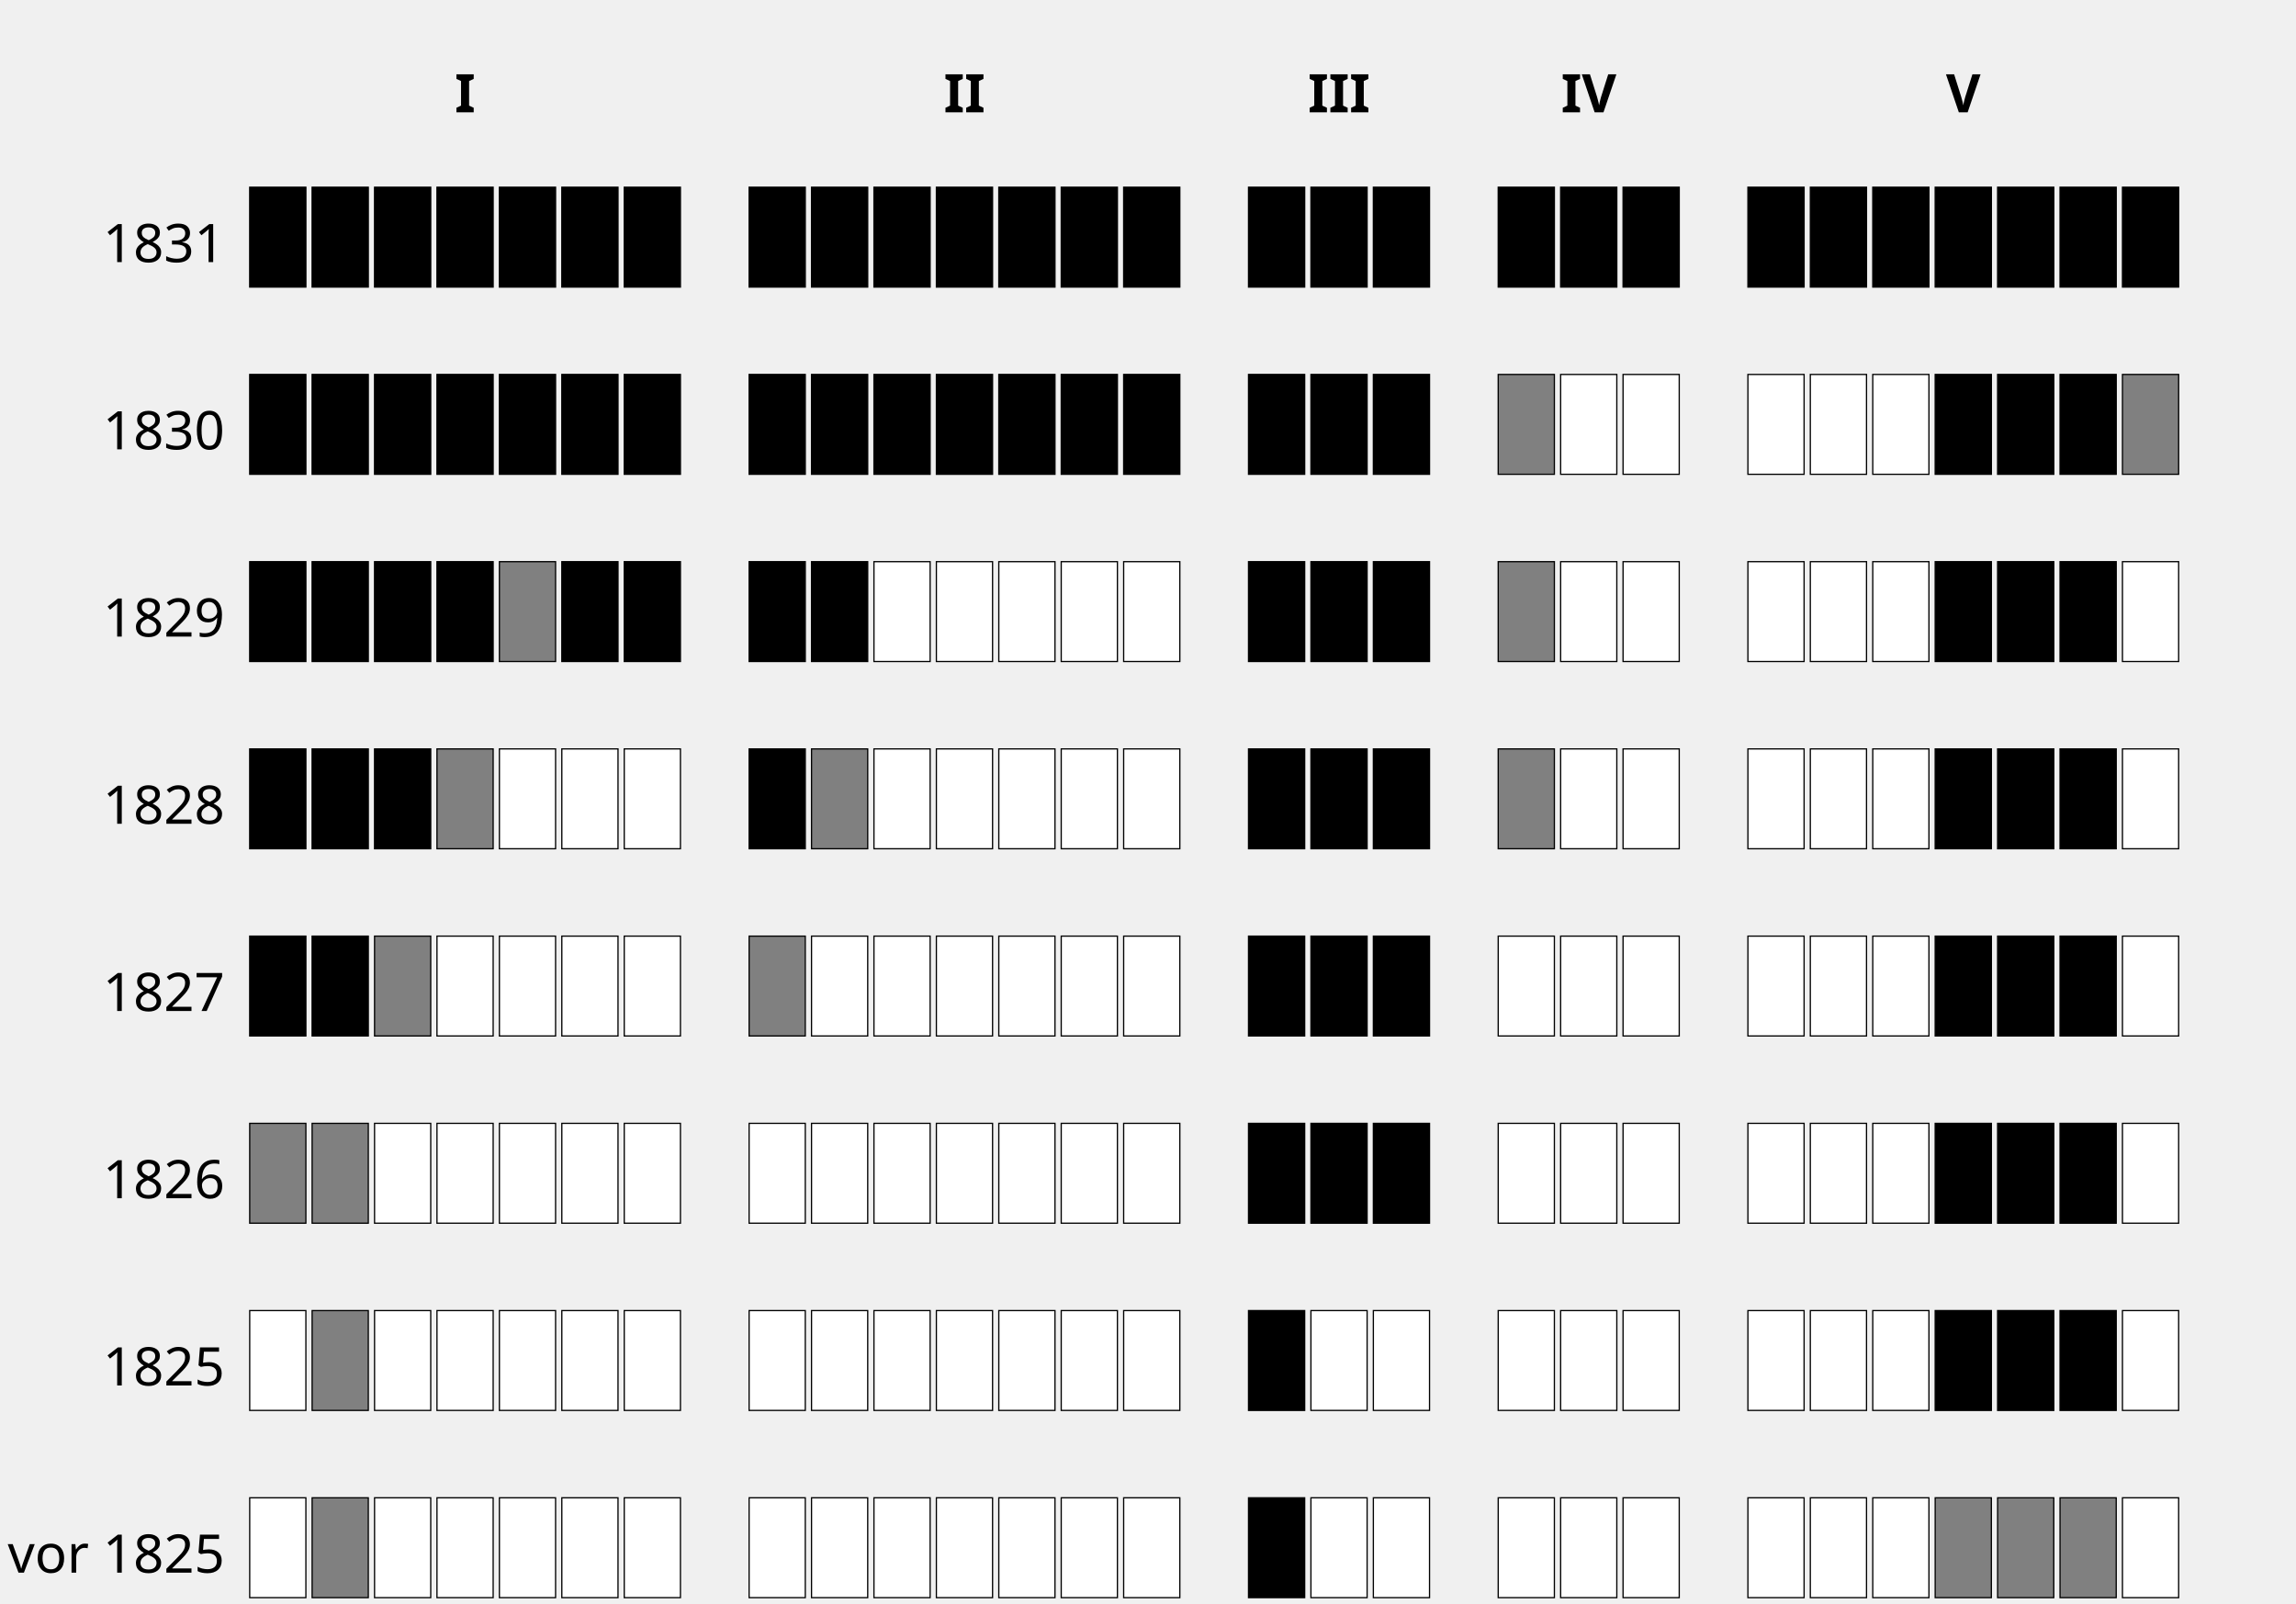
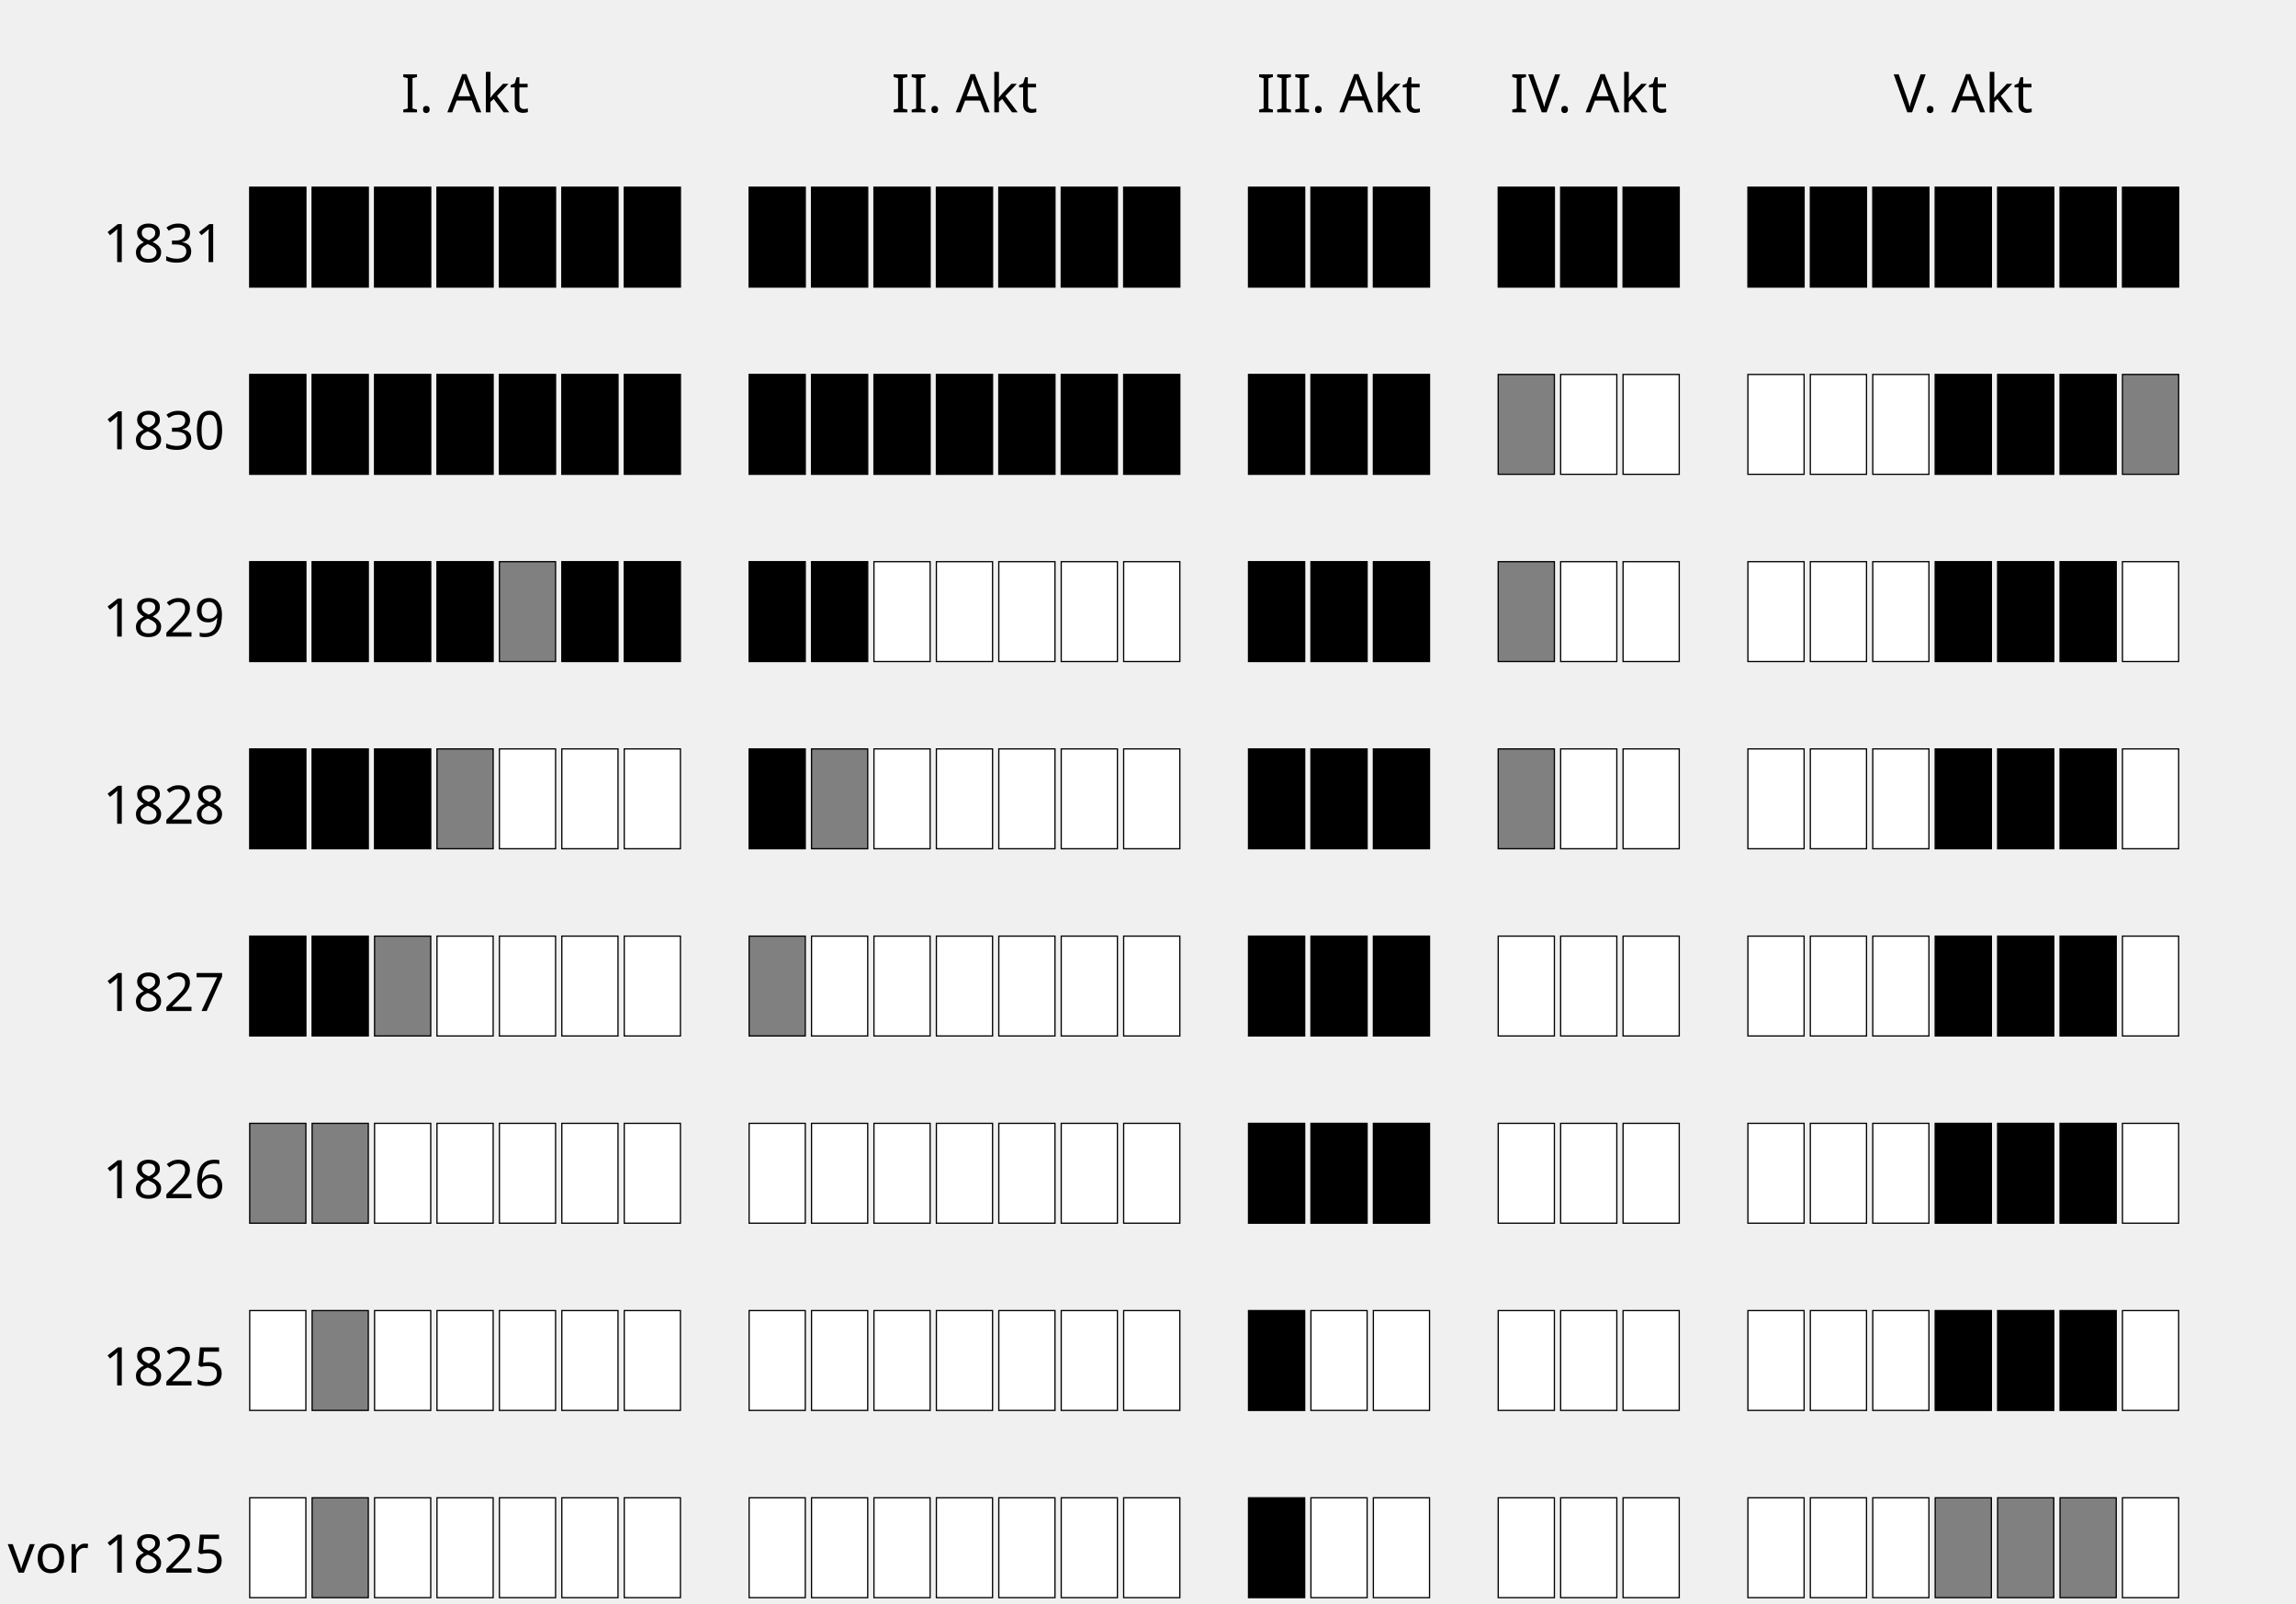
<svg xmlns="http://www.w3.org/2000/svg" xmlns:xlink="http://www.w3.org/1999/xlink" version="1.1" baseProfile="full" width="919.5" height="642.5">
  <style type="text/css">
    

      .rowText {
        font-family: Ubuntu;
        font-weight: 400;
        font-size: 16pt;
        font-style: normal;
        text-anchor: end;
        fill: black;
      }

      .columnText {
        font-family: Ubuntu;
        font-weight: 400;
        font-size: 16pt;
-         font-weight: bold;
        font-style: normal;
        text-anchor: middle;
        fill: black;
      }

      .untouched {
        fill: white;
        stroke: black;
        stroke-width: 0.5;

      }

      .inProgress {
        fill: gray;
        stroke: black;
        stroke-width: 0.5;

      }

      .finished {
        fill: black;
        stroke: black;
        stroke-width: 0.5;

      }

      .highlight {
        opacity: 0;
        fill: lightblue;
        fill-opacity: 0.25;
        stroke: black;
        stroke-width: 0.5;
        stroke-opacity: 0.5;
      }

      .highlight:hover {
        opacity: 1;
      }

    
  </style>
  <rect width="100%" height="100%" style="fill:none;" />
  <g transform="translate(100,75)">
    <g transform="translate(11.25,-30)">
-       <text x="0" y="0" transform="translate(75,0)" class="columnText">I</text>
-       <text x="0" y="0" transform="translate(275,0)" class="columnText">II</text>
-       <text x="0" y="0" transform="translate(425,0)" class="columnText">III</text>
-       <text x="0" y="0" transform="translate(525,0)" class="columnText">IV</text>
-       <text x="0" y="0" transform="translate(675,0)" class="columnText">V</text>
+       <text x="0" y="0" transform="translate(75,0)" class="columnText">I. Akt</text>
+       <text x="0" y="0" transform="translate(275,0)" class="columnText">II. Akt</text>
+       <text x="0" y="0" transform="translate(425,0)" class="columnText">III. Akt</text>
+       <text x="0" y="0" transform="translate(525,0)" class="columnText">IV. Akt</text>
+       <text x="0" y="0" transform="translate(675,0)" class="columnText">V. Akt</text>
    </g>
    <g transform="translate(0,0)">
      <g transform="translate(0,0)">
        <text x="-10" y="30" class="rowText">1831</text>
        <rect x="0" y="0" width="22.5" height="40" class="finished" />
        <rect x="25" y="0" width="22.5" height="40" class="finished" />
        <rect x="50" y="0" width="22.5" height="40" class="finished" />
        <rect x="75" y="0" width="22.5" height="40" class="finished" />
        <rect x="100" y="0" width="22.5" height="40" class="finished" />
        <rect x="125" y="0" width="22.5" height="40" class="finished" />
        <rect x="150" y="0" width="22.5" height="40" class="finished" />
        <rect x="200" y="0" width="22.5" height="40" class="finished" />
        <rect x="225" y="0" width="22.5" height="40" class="finished" />
        <rect x="250" y="0" width="22.5" height="40" class="finished" />
        <rect x="275" y="0" width="22.5" height="40" class="finished" />
        <rect x="300" y="0" width="22.5" height="40" class="finished" />
        <rect x="325" y="0" width="22.5" height="40" class="finished" />
        <rect x="350" y="0" width="22.5" height="40" class="finished" />
        <rect x="400" y="0" width="22.5" height="40" class="finished" />
        <rect x="425" y="0" width="22.5" height="40" class="finished" />
        <rect x="450" y="0" width="22.5" height="40" class="finished" />
        <rect x="500" y="0" width="22.5" height="40" class="finished" />
        <rect x="525" y="0" width="22.5" height="40" class="finished" />
        <rect x="550" y="0" width="22.5" height="40" class="finished" />
        <rect x="600" y="0" width="22.5" height="40" class="finished" />
        <rect x="625" y="0" width="22.5" height="40" class="finished" />
        <rect x="650" y="0" width="22.5" height="40" class="finished" />
        <rect x="675" y="0" width="22.5" height="40" class="finished" />
        <rect x="700" y="0" width="22.5" height="40" class="finished" />
        <rect x="725" y="0" width="22.5" height="40" class="finished" />
        <rect x="750" y="0" width="22.5" height="40" class="finished" />
      </g>
      <g transform="translate(0,75)">
        <text x="-10" y="30" class="rowText">1830</text>
        <rect x="0" y="0" width="22.5" height="40" class="finished" />
        <rect x="25" y="0" width="22.5" height="40" class="finished" />
        <rect x="50" y="0" width="22.5" height="40" class="finished" />
        <rect x="75" y="0" width="22.5" height="40" class="finished" />
        <rect x="100" y="0" width="22.5" height="40" class="finished" />
        <rect x="125" y="0" width="22.5" height="40" class="finished" />
        <rect x="150" y="0" width="22.5" height="40" class="finished" />
        <rect x="200" y="0" width="22.5" height="40" class="finished" />
        <rect x="225" y="0" width="22.5" height="40" class="finished" />
        <rect x="250" y="0" width="22.5" height="40" class="finished" />
        <rect x="275" y="0" width="22.5" height="40" class="finished" />
        <rect x="300" y="0" width="22.5" height="40" class="finished" />
        <rect x="325" y="0" width="22.5" height="40" class="finished" />
        <rect x="350" y="0" width="22.5" height="40" class="finished" />
        <rect x="400" y="0" width="22.5" height="40" class="finished" />
        <rect x="425" y="0" width="22.5" height="40" class="finished" />
        <rect x="450" y="0" width="22.5" height="40" class="finished" />
        <rect x="500" y="0" width="22.5" height="40" class="inProgress" />
        <rect x="525" y="0" width="22.5" height="40" class="untouched" />
        <rect x="550" y="0" width="22.5" height="40" class="untouched" />
        <rect x="600" y="0" width="22.5" height="40" class="untouched" />
        <rect x="625" y="0" width="22.5" height="40" class="untouched" />
        <rect x="650" y="0" width="22.5" height="40" class="untouched" />
        <rect x="675" y="0" width="22.5" height="40" class="finished" />
        <rect x="700" y="0" width="22.5" height="40" class="finished" />
        <rect x="725" y="0" width="22.5" height="40" class="finished" />
        <rect x="750" y="0" width="22.5" height="40" class="inProgress" />
      </g>
      <g transform="translate(0,150)">
        <text x="-10" y="30" class="rowText">1829</text>
        <rect x="0" y="0" width="22.5" height="40" class="finished" />
        <rect x="25" y="0" width="22.5" height="40" class="finished" />
        <rect x="50" y="0" width="22.5" height="40" class="finished" />
        <rect x="75" y="0" width="22.5" height="40" class="finished" />
        <rect x="100" y="0" width="22.5" height="40" class="inProgress" />
        <rect x="125" y="0" width="22.5" height="40" class="finished" />
        <rect x="150" y="0" width="22.5" height="40" class="finished" />
        <rect x="200" y="0" width="22.5" height="40" class="finished" />
        <rect x="225" y="0" width="22.5" height="40" class="finished" />
        <rect x="250" y="0" width="22.5" height="40" class="untouched" />
        <rect x="275" y="0" width="22.5" height="40" class="untouched" />
        <rect x="300" y="0" width="22.5" height="40" class="untouched" />
        <rect x="325" y="0" width="22.5" height="40" class="untouched" />
        <rect x="350" y="0" width="22.5" height="40" class="untouched" />
        <rect x="400" y="0" width="22.5" height="40" class="finished" />
        <rect x="425" y="0" width="22.5" height="40" class="finished" />
        <rect x="450" y="0" width="22.5" height="40" class="finished" />
        <rect x="500" y="0" width="22.5" height="40" class="inProgress" />
        <rect x="525" y="0" width="22.5" height="40" class="untouched" />
        <rect x="550" y="0" width="22.5" height="40" class="untouched" />
        <rect x="600" y="0" width="22.5" height="40" class="untouched" />
        <rect x="625" y="0" width="22.5" height="40" class="untouched" />
        <rect x="650" y="0" width="22.5" height="40" class="untouched" />
        <rect x="675" y="0" width="22.5" height="40" class="finished" />
        <rect x="700" y="0" width="22.5" height="40" class="finished" />
        <rect x="725" y="0" width="22.5" height="40" class="finished" />
        <rect x="750" y="0" width="22.5" height="40" class="untouched" />
      </g>
      <g transform="translate(0,225)">
        <text x="-10" y="30" class="rowText">1828</text>
        <rect x="0" y="0" width="22.5" height="40" class="finished" />
        <rect x="25" y="0" width="22.5" height="40" class="finished" />
        <rect x="50" y="0" width="22.5" height="40" class="finished" />
        <rect x="75" y="0" width="22.5" height="40" class="inProgress" />
        <rect x="100" y="0" width="22.5" height="40" class="untouched" />
        <rect x="125" y="0" width="22.5" height="40" class="untouched" />
        <rect x="150" y="0" width="22.5" height="40" class="untouched" />
        <rect x="200" y="0" width="22.5" height="40" class="finished" />
        <rect x="225" y="0" width="22.5" height="40" class="inProgress" />
        <rect x="250" y="0" width="22.5" height="40" class="untouched" />
        <rect x="275" y="0" width="22.5" height="40" class="untouched" />
        <rect x="300" y="0" width="22.5" height="40" class="untouched" />
        <rect x="325" y="0" width="22.5" height="40" class="untouched" />
        <rect x="350" y="0" width="22.5" height="40" class="untouched" />
        <rect x="400" y="0" width="22.5" height="40" class="finished" />
        <rect x="425" y="0" width="22.5" height="40" class="finished" />
        <rect x="450" y="0" width="22.5" height="40" class="finished" />
        <rect x="500" y="0" width="22.5" height="40" class="inProgress" />
        <rect x="525" y="0" width="22.5" height="40" class="untouched" />
        <rect x="550" y="0" width="22.5" height="40" class="untouched" />
        <rect x="600" y="0" width="22.5" height="40" class="untouched" />
        <rect x="625" y="0" width="22.5" height="40" class="untouched" />
        <rect x="650" y="0" width="22.5" height="40" class="untouched" />
        <rect x="675" y="0" width="22.5" height="40" class="finished" />
        <rect x="700" y="0" width="22.5" height="40" class="finished" />
        <rect x="725" y="0" width="22.5" height="40" class="finished" />
        <rect x="750" y="0" width="22.5" height="40" class="untouched" />
      </g>
      <g transform="translate(0,300)">
        <text x="-10" y="30" class="rowText">1827</text>
        <rect x="0" y="0" width="22.5" height="40" class="finished" />
        <rect x="25" y="0" width="22.5" height="40" class="finished" />
        <rect x="50" y="0" width="22.5" height="40" class="inProgress" />
        <rect x="75" y="0" width="22.5" height="40" class="untouched" />
        <rect x="100" y="0" width="22.5" height="40" class="untouched" />
        <rect x="125" y="0" width="22.5" height="40" class="untouched" />
        <rect x="150" y="0" width="22.5" height="40" class="untouched" />
        <rect x="200" y="0" width="22.5" height="40" class="inProgress" />
        <rect x="225" y="0" width="22.5" height="40" class="untouched" />
        <rect x="250" y="0" width="22.5" height="40" class="untouched" />
        <rect x="275" y="0" width="22.5" height="40" class="untouched" />
        <rect x="300" y="0" width="22.5" height="40" class="untouched" />
        <rect x="325" y="0" width="22.5" height="40" class="untouched" />
        <rect x="350" y="0" width="22.5" height="40" class="untouched" />
        <rect x="400" y="0" width="22.5" height="40" class="finished" />
        <rect x="425" y="0" width="22.5" height="40" class="finished" />
        <rect x="450" y="0" width="22.5" height="40" class="finished" />
        <rect x="500" y="0" width="22.5" height="40" class="untouched" />
        <rect x="525" y="0" width="22.5" height="40" class="untouched" />
        <rect x="550" y="0" width="22.5" height="40" class="untouched" />
        <rect x="600" y="0" width="22.5" height="40" class="untouched" />
        <rect x="625" y="0" width="22.5" height="40" class="untouched" />
        <rect x="650" y="0" width="22.5" height="40" class="untouched" />
        <rect x="675" y="0" width="22.5" height="40" class="finished" />
        <rect x="700" y="0" width="22.5" height="40" class="finished" />
        <rect x="725" y="0" width="22.5" height="40" class="finished" />
        <rect x="750" y="0" width="22.5" height="40" class="untouched" />
      </g>
      <g transform="translate(0,375)">
        <text x="-10" y="30" class="rowText">1826</text>
        <rect x="0" y="0" width="22.5" height="40" class="inProgress" />
        <rect x="25" y="0" width="22.5" height="40" class="inProgress" />
        <rect x="50" y="0" width="22.5" height="40" class="untouched" />
        <rect x="75" y="0" width="22.5" height="40" class="untouched" />
        <rect x="100" y="0" width="22.5" height="40" class="untouched" />
        <rect x="125" y="0" width="22.5" height="40" class="untouched" />
        <rect x="150" y="0" width="22.5" height="40" class="untouched" />
        <rect x="200" y="0" width="22.5" height="40" class="untouched" />
        <rect x="225" y="0" width="22.5" height="40" class="untouched" />
        <rect x="250" y="0" width="22.5" height="40" class="untouched" />
        <rect x="275" y="0" width="22.5" height="40" class="untouched" />
        <rect x="300" y="0" width="22.5" height="40" class="untouched" />
        <rect x="325" y="0" width="22.5" height="40" class="untouched" />
        <rect x="350" y="0" width="22.5" height="40" class="untouched" />
        <rect x="400" y="0" width="22.5" height="40" class="finished" />
        <rect x="425" y="0" width="22.5" height="40" class="finished" />
        <rect x="450" y="0" width="22.5" height="40" class="finished" />
        <rect x="500" y="0" width="22.5" height="40" class="untouched" />
        <rect x="525" y="0" width="22.5" height="40" class="untouched" />
        <rect x="550" y="0" width="22.5" height="40" class="untouched" />
        <rect x="600" y="0" width="22.5" height="40" class="untouched" />
        <rect x="625" y="0" width="22.5" height="40" class="untouched" />
        <rect x="650" y="0" width="22.5" height="40" class="untouched" />
        <rect x="675" y="0" width="22.5" height="40" class="finished" />
        <rect x="700" y="0" width="22.5" height="40" class="finished" />
        <rect x="725" y="0" width="22.5" height="40" class="finished" />
        <rect x="750" y="0" width="22.5" height="40" class="untouched" />
      </g>
      <g transform="translate(0,450)">
        <text x="-10" y="30" class="rowText">1825</text>
        <rect x="0" y="0" width="22.5" height="40" class="untouched" />
        <rect x="25" y="0" width="22.5" height="40" class="inProgress" />
        <rect x="50" y="0" width="22.5" height="40" class="untouched" />
        <rect x="75" y="0" width="22.5" height="40" class="untouched" />
        <rect x="100" y="0" width="22.5" height="40" class="untouched" />
        <rect x="125" y="0" width="22.5" height="40" class="untouched" />
        <rect x="150" y="0" width="22.5" height="40" class="untouched" />
        <rect x="200" y="0" width="22.5" height="40" class="untouched" />
        <rect x="225" y="0" width="22.5" height="40" class="untouched" />
        <rect x="250" y="0" width="22.5" height="40" class="untouched" />
        <rect x="275" y="0" width="22.5" height="40" class="untouched" />
        <rect x="300" y="0" width="22.5" height="40" class="untouched" />
        <rect x="325" y="0" width="22.5" height="40" class="untouched" />
        <rect x="350" y="0" width="22.5" height="40" class="untouched" />
        <rect x="400" y="0" width="22.5" height="40" class="finished" />
        <rect x="425" y="0" width="22.5" height="40" class="untouched" />
        <rect x="450" y="0" width="22.5" height="40" class="untouched" />
        <rect x="500" y="0" width="22.5" height="40" class="untouched" />
        <rect x="525" y="0" width="22.5" height="40" class="untouched" />
        <rect x="550" y="0" width="22.5" height="40" class="untouched" />
        <rect x="600" y="0" width="22.5" height="40" class="untouched" />
        <rect x="625" y="0" width="22.5" height="40" class="untouched" />
        <rect x="650" y="0" width="22.5" height="40" class="untouched" />
        <rect x="675" y="0" width="22.5" height="40" class="finished" />
        <rect x="700" y="0" width="22.5" height="40" class="finished" />
        <rect x="725" y="0" width="22.5" height="40" class="finished" />
        <rect x="750" y="0" width="22.5" height="40" class="untouched" />
      </g>
      <g transform="translate(0,525)">
        <text x="-10" y="30" class="rowText">vor 1825</text>
        <rect x="0" y="0" width="22.5" height="40" class="untouched" />
        <rect x="25" y="0" width="22.5" height="40" class="inProgress" />
        <rect x="50" y="0" width="22.5" height="40" class="untouched" />
        <rect x="75" y="0" width="22.5" height="40" class="untouched" />
        <rect x="100" y="0" width="22.5" height="40" class="untouched" />
        <rect x="125" y="0" width="22.5" height="40" class="untouched" />
        <rect x="150" y="0" width="22.5" height="40" class="untouched" />
        <rect x="200" y="0" width="22.5" height="40" class="untouched" />
        <rect x="225" y="0" width="22.5" height="40" class="untouched" />
        <rect x="250" y="0" width="22.5" height="40" class="untouched" />
        <rect x="275" y="0" width="22.5" height="40" class="untouched" />
        <rect x="300" y="0" width="22.5" height="40" class="untouched" />
        <rect x="325" y="0" width="22.5" height="40" class="untouched" />
        <rect x="350" y="0" width="22.5" height="40" class="untouched" />
        <rect x="400" y="0" width="22.5" height="40" class="finished" />
        <rect x="425" y="0" width="22.5" height="40" class="untouched" />
        <rect x="450" y="0" width="22.5" height="40" class="untouched" />
        <rect x="500" y="0" width="22.5" height="40" class="untouched" />
        <rect x="525" y="0" width="22.5" height="40" class="untouched" />
        <rect x="550" y="0" width="22.5" height="40" class="untouched" />
        <rect x="600" y="0" width="22.5" height="40" class="untouched" />
        <rect x="625" y="0" width="22.5" height="40" class="untouched" />
        <rect x="650" y="0" width="22.5" height="40" class="untouched" />
        <rect x="675" y="0" width="22.5" height="40" class="inProgress" />
        <rect x="700" y="0" width="22.5" height="40" class="inProgress" />
        <rect x="725" y="0" width="22.5" height="40" class="inProgress" />
        <rect x="750" y="0" width="22.5" height="40" class="untouched" />
      </g>
      <g transform="translate(-2,-2)">
        <a xlink:href="genesis_bargraph?rangeStart=4613&amp;rangeEnd=4727">
          <rect x="0" y="0" width="26.5" height="569" class="highlight show-tooltip" tooltipText="Anmutige Gegend" />
        </a>
        <a xlink:href="genesis_bargraph?rangeStart=4728&amp;rangeEnd=5064">
          <rect x="25" y="0" width="26.5" height="569" class="highlight show-tooltip" tooltipText="Saal des Thrones" />
        </a>
        <a xlink:href="genesis_bargraph?rangeStart=5065&amp;rangeEnd=5986">
          <rect x="50" y="0" width="26.5" height="569" class="highlight show-tooltip" tooltipText="Weitläufiger Saal" />
        </a>
        <a xlink:href="genesis_bargraph?rangeStart=5987&amp;rangeEnd=6172">
          <rect x="75" y="0" width="26.5" height="569" class="highlight show-tooltip" tooltipText="Lustgarten" />
        </a>
        <a xlink:href="genesis_bargraph?rangeStart=6173&amp;rangeEnd=6306">
          <rect x="100" y="0" width="26.5" height="569" class="highlight show-tooltip" tooltipText="Finstere Galerie" />
        </a>
        <a xlink:href="genesis_bargraph?rangeStart=6307&amp;rangeEnd=6376">
          <rect x="125" y="0" width="26.5" height="569" class="highlight show-tooltip" tooltipText="Hell erleuchtete Säle" />
        </a>
        <a xlink:href="genesis_bargraph?rangeStart=6377&amp;rangeEnd=6565">
          <rect x="150" y="0" width="26.5" height="569" class="highlight show-tooltip" tooltipText="Rittersaal" />
        </a>
        <a xlink:href="genesis_bargraph?rangeStart=6566&amp;rangeEnd=6818">
          <rect x="200" y="0" width="26.5" height="569" class="highlight show-tooltip" tooltipText="Hochgewölbtes, enges gotisches Zimmer" />
        </a>
        <a xlink:href="genesis_bargraph?rangeStart=6819&amp;rangeEnd=7004">
          <rect x="225" y="0" width="26.5" height="569" class="highlight show-tooltip" tooltipText="Laboratorium" />
        </a>
        <a xlink:href="genesis_bargraph?rangeStart=7005&amp;rangeEnd=7248">
          <rect x="250" y="0" width="26.5" height="569" class="highlight show-tooltip" tooltipText="Pharsalische Felder" />
        </a>
        <a xlink:href="genesis_bargraph?rangeStart=7249&amp;rangeEnd=7494">
          <rect x="275" y="0" width="26.5" height="569" class="highlight show-tooltip" tooltipText="Peneius" />
        </a>
        <a xlink:href="genesis_bargraph?rangeStart=7495&amp;rangeEnd=8033">
          <rect x="300" y="0" width="26.5" height="569" class="highlight show-tooltip" tooltipText="Am obern Peneios " />
        </a>
        <a xlink:href="genesis_bargraph?rangeStart=8034&amp;rangeEnd=8274">
          <rect x="325" y="0" width="26.5" height="569" class="highlight show-tooltip" tooltipText="Felsbuchten des ägäischen Meers" />
        </a>
        <a xlink:href="genesis_bargraph?rangeStart=8275&amp;rangeEnd=8487">
          <rect x="350" y="0" width="26.5" height="569" class="highlight show-tooltip" tooltipText="Telchinen von Rhodus" />
        </a>
        <a xlink:href="genesis_bargraph?rangeStart=8488&amp;rangeEnd=9126">
          <rect x="400" y="0" width="26.5" height="569" class="highlight show-tooltip" tooltipText="Vor dem Palaste des Menelas zu Sparta" />
        </a>
        <a xlink:href="genesis_bargraph?rangeStart=9127&amp;rangeEnd=9573">
          <rect x="425" y="0" width="26.5" height="569" class="highlight show-tooltip" tooltipText="Innerer Burghof" />
        </a>
        <a xlink:href="genesis_bargraph?rangeStart=9574&amp;rangeEnd=10038">
          <rect x="450" y="0" width="26.5" height="569" class="highlight show-tooltip" tooltipText="Schattiger Hain" />
        </a>
        <a xlink:href="genesis_bargraph?rangeStart=10039&amp;rangeEnd=10344">
          <rect x="500" y="0" width="26.5" height="569" class="highlight show-tooltip" tooltipText="Hochgebirg" />
        </a>
        <a xlink:href="genesis_bargraph?rangeStart=10345&amp;rangeEnd=10782">
          <rect x="525" y="0" width="26.5" height="569" class="highlight show-tooltip" tooltipText="Auf dem Vorgebirg" />
        </a>
        <a xlink:href="genesis_bargraph?rangeStart=10783&amp;rangeEnd=11042">
          <rect x="550" y="0" width="26.5" height="569" class="highlight show-tooltip" tooltipText="Des Gegenkaisers Zelt" />
        </a>
        <a xlink:href="genesis_bargraph?rangeStart=11043&amp;rangeEnd=11142">
          <rect x="600" y="0" width="26.5" height="569" class="highlight show-tooltip" tooltipText="Offene Gegend" />
        </a>
        <a xlink:href="genesis_bargraph?rangeStart=11143&amp;rangeEnd=11287">
          <rect x="625" y="0" width="26.5" height="569" class="highlight show-tooltip" tooltipText="Palast" />
        </a>
        <a xlink:href="genesis_bargraph?rangeStart=11288&amp;rangeEnd=11383">
          <rect x="650" y="0" width="26.5" height="569" class="highlight show-tooltip" tooltipText="Tiefe Nacht" />
        </a>
        <a xlink:href="genesis_bargraph?rangeStart=11384&amp;rangeEnd=11510">
          <rect x="675" y="0" width="26.5" height="569" class="highlight show-tooltip" tooltipText="Mitternacht" />
        </a>
        <a xlink:href="genesis_bargraph?rangeStart=11511&amp;rangeEnd=11603">
          <rect x="700" y="0" width="26.5" height="569" class="highlight show-tooltip" tooltipText="Großer Vorhof des Palasts" />
        </a>
        <a xlink:href="genesis_bargraph?rangeStart=11604&amp;rangeEnd=11843">
          <rect x="725" y="0" width="26.5" height="569" class="highlight show-tooltip" tooltipText="Grablegung" />
        </a>
        <a xlink:href="genesis_bargraph?rangeStart=11844&amp;rangeEnd=12111">
          <rect x="750" y="0" width="26.5" height="569" class="highlight show-tooltip" tooltipText="Bergschluchten" />
        </a>
      </g>
    </g>
  </g>
</svg>
